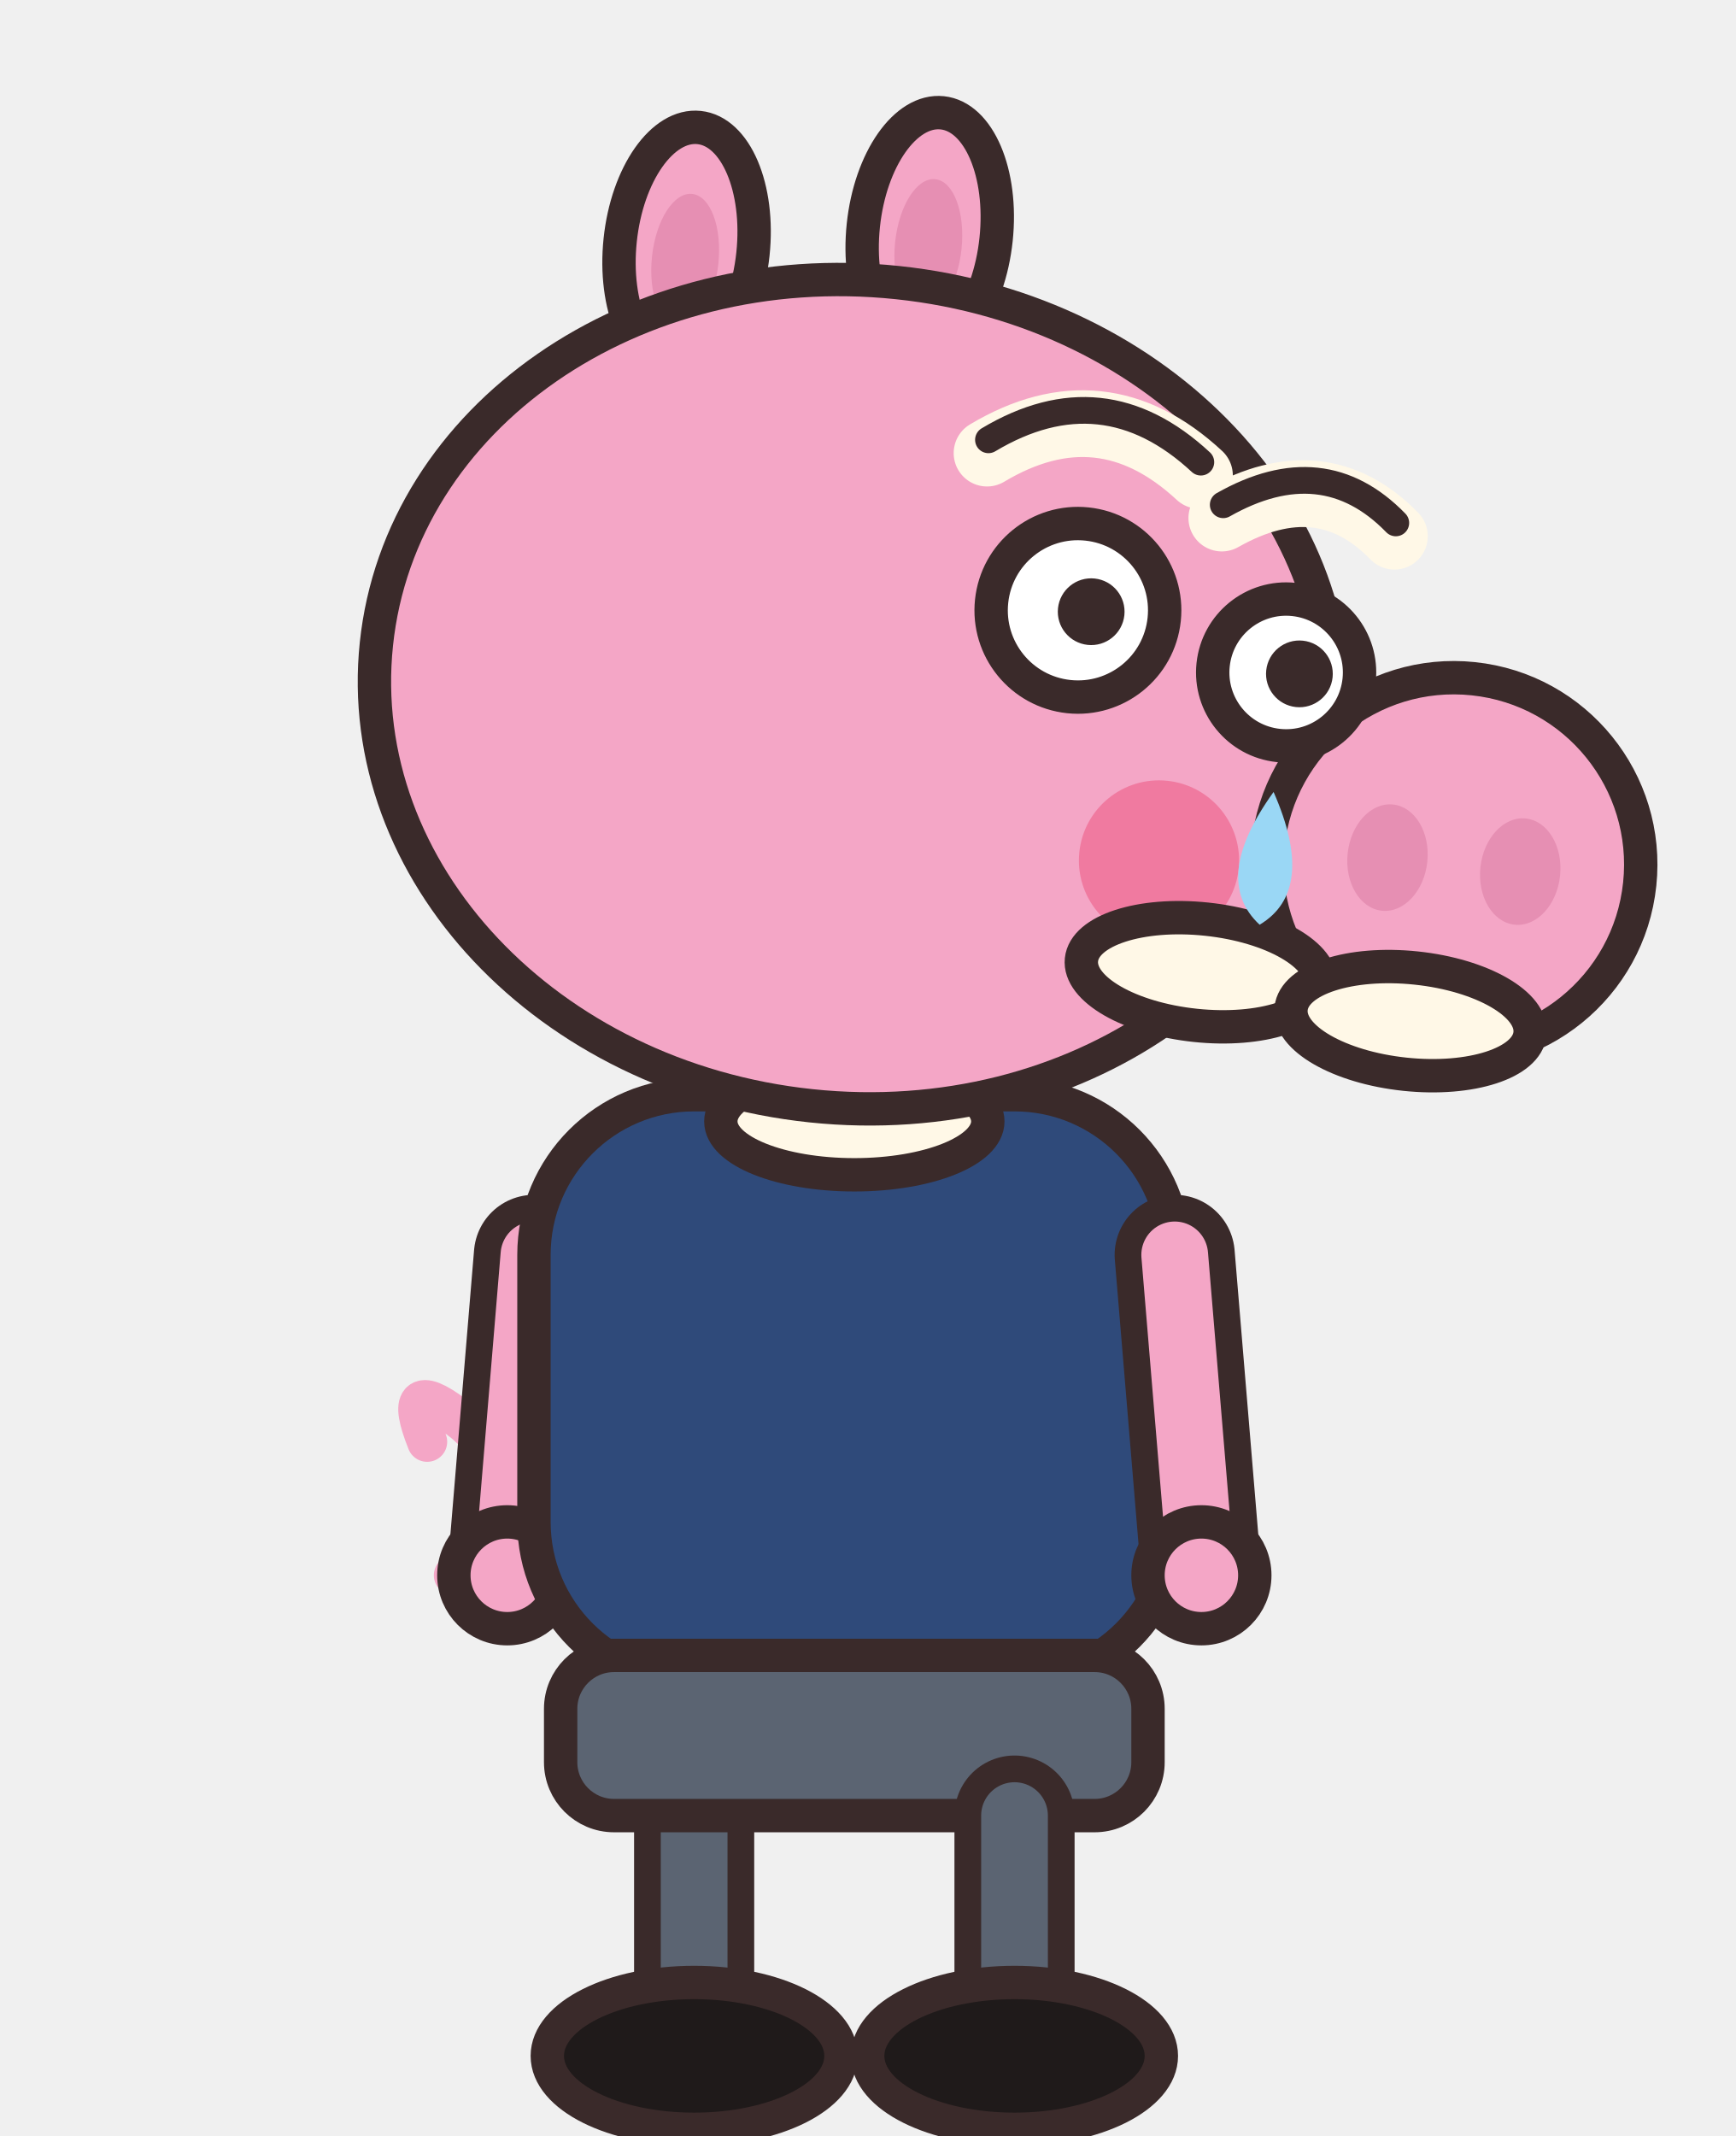
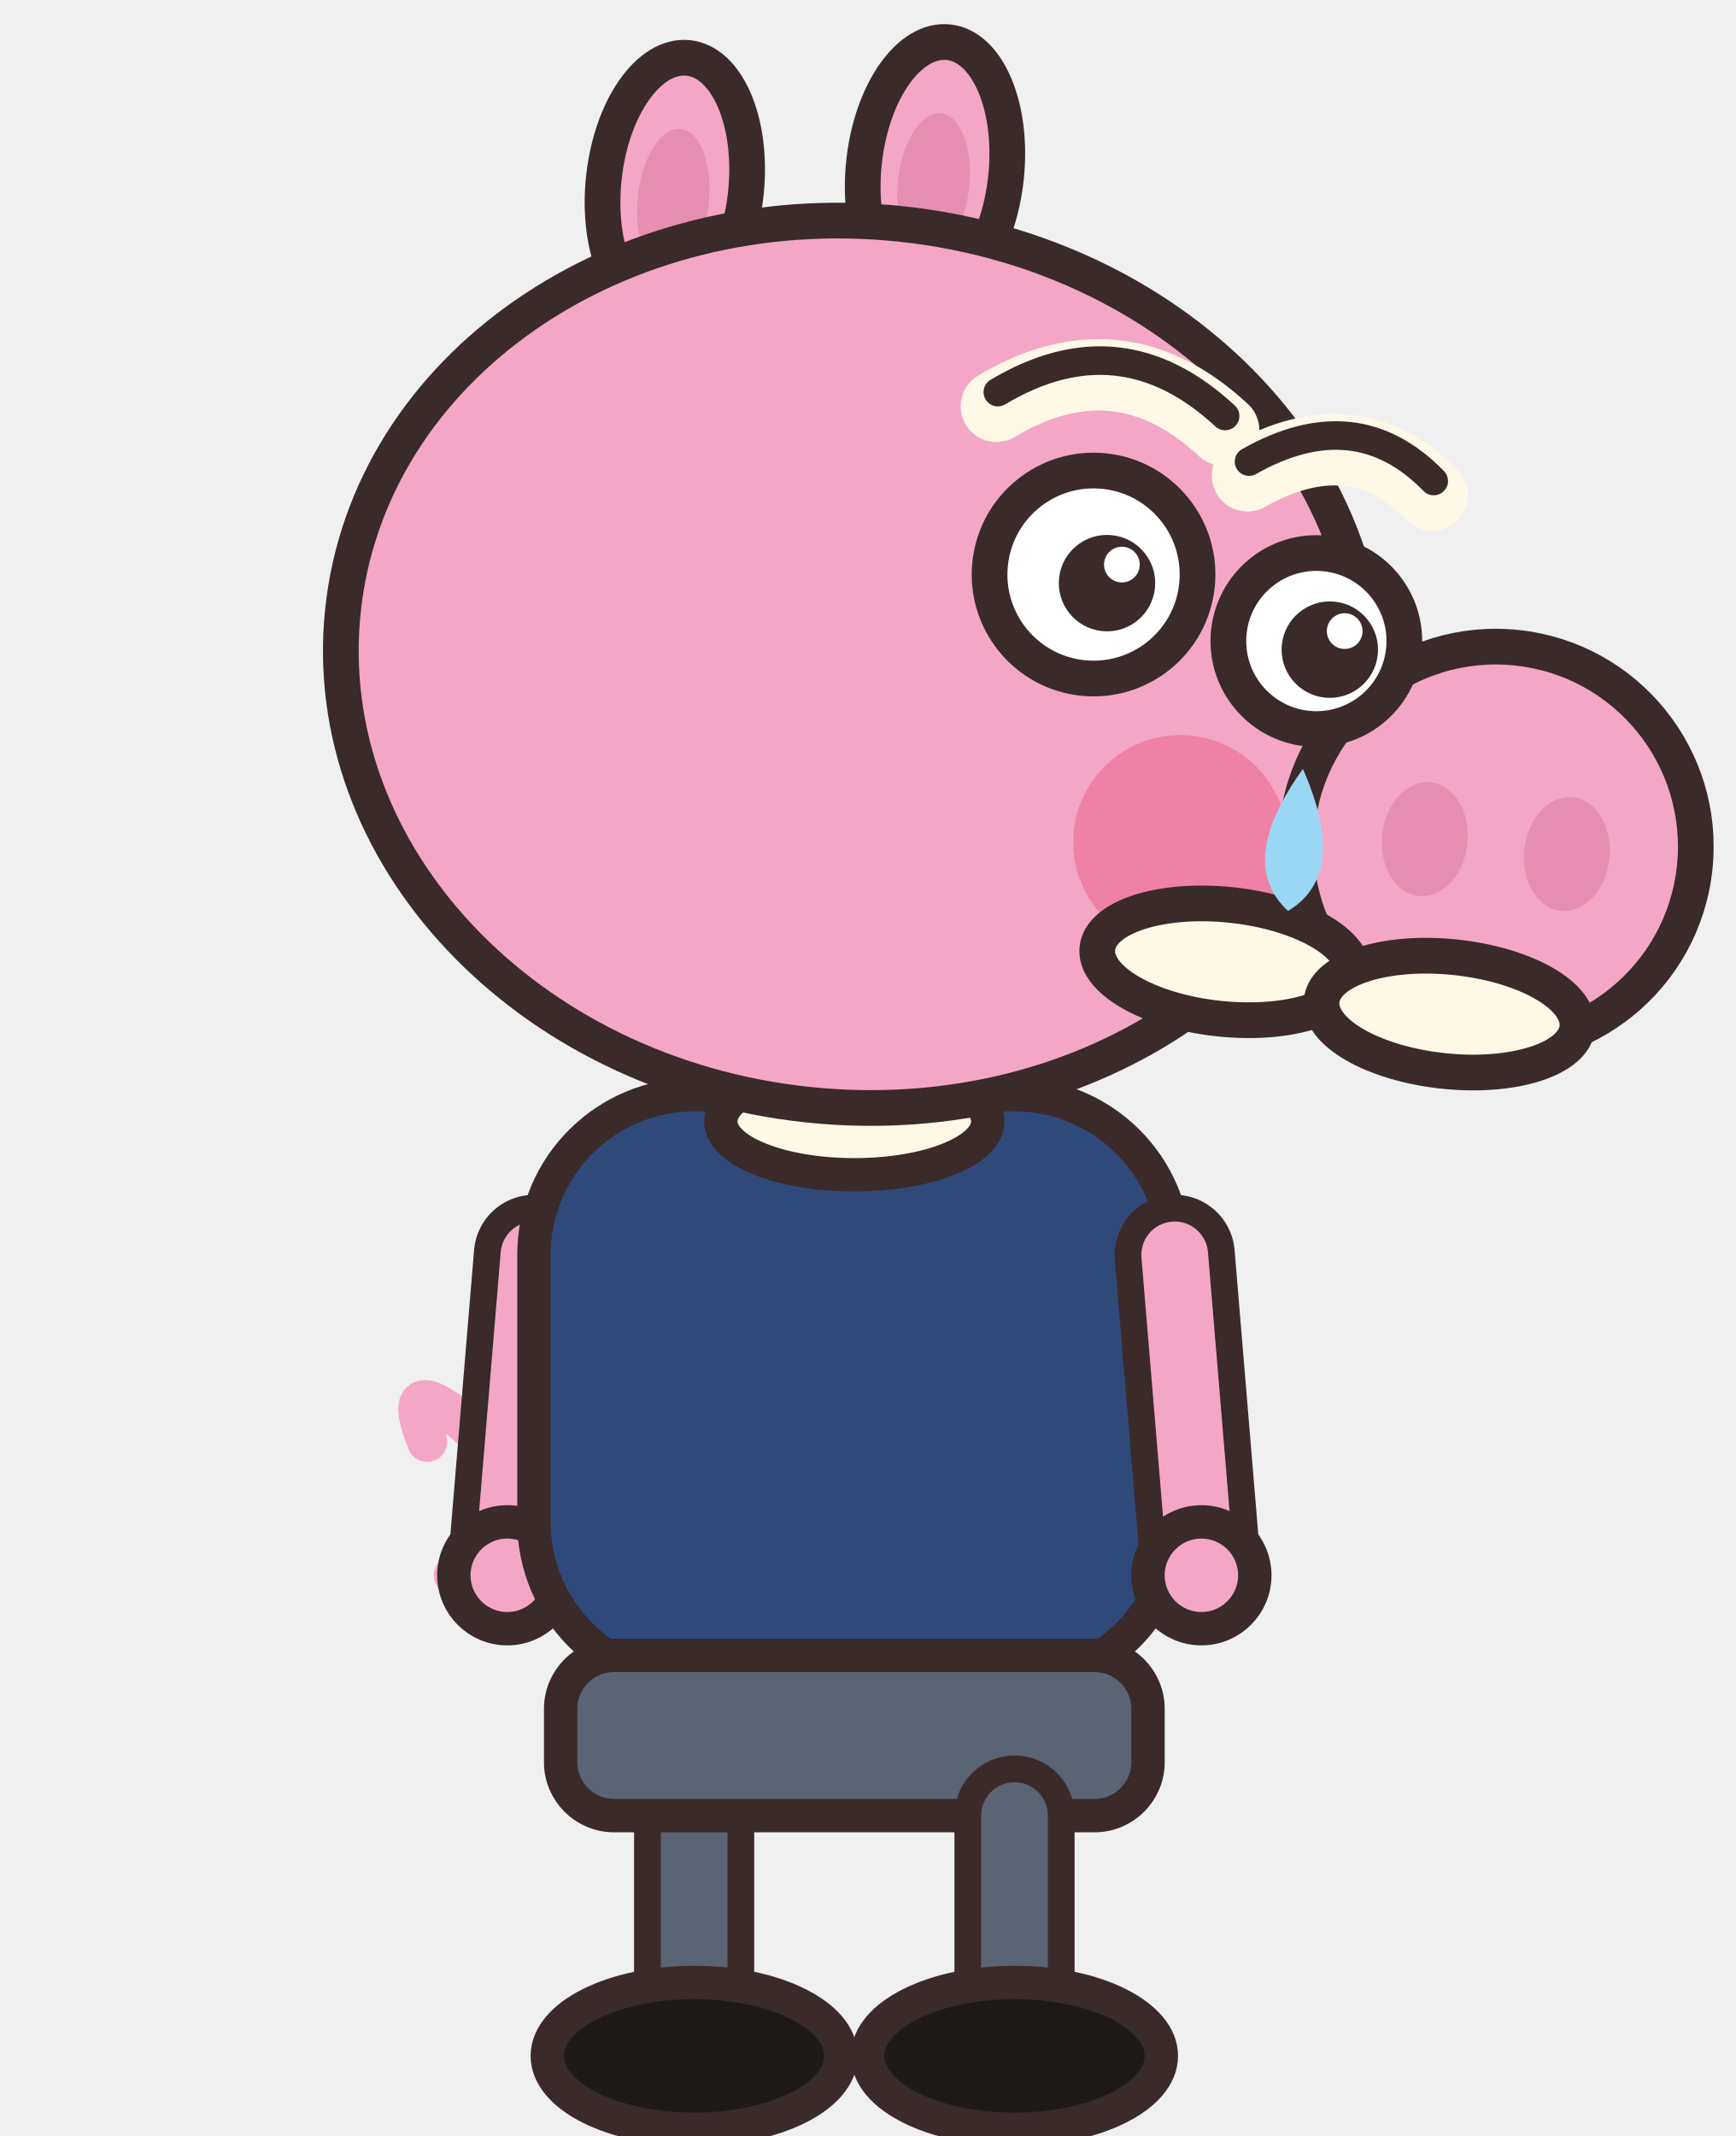
<svg xmlns="http://www.w3.org/2000/svg" viewBox="0 0 130 160">
  <g stroke="#3a2a2a" stroke-linecap="round" stroke-linejoin="round" stroke-width="2.5">
    <path fill="none" stroke="#f4a6c6" stroke-width="3" d="M34 118q6-8 0-12-4-3-2 2" />
    <path stroke-width="9" d="M52 136v16" />
    <path stroke="#5b6472" stroke-width="5" d="M52 136v16" />
    <ellipse cx="52" cy="154" fill="#1f1a1a" rx="11" ry="5.5" />
    <path stroke-width="9" d="m40 94-2 24" />
    <path stroke="#f4a6c6" stroke-width="5" d="m40 94-2 24" />
    <circle cx="38" cy="118" r="4" fill="#f4a6c6" />
    <rect width="48" height="44" x="40" y="82" fill="#2f4a7a" rx="12" />
    <ellipse cx="64" cy="84" fill="#fff8e7" rx="10" ry="4" />
    <rect width="44" height="12" x="42" y="124" fill="#5b6472" rx="4" />
    <path stroke-width="9" d="M76 136v16" />
    <path stroke="#5b6472" stroke-width="5" d="M76 136v16" />
    <ellipse cx="76" cy="154" fill="#1f1a1a" rx="11" ry="5.5" />
-     <g transform="rotate(6 64 52)">
+     <g transform="rotate(6 122.339 9.958)scale(1.07)">
      <ellipse cx="48" cy="20" fill="#f4a6c6" rx="5" ry="9" />
      <ellipse cx="48" cy="21" fill="#e68fb3" stroke="none" rx="2.5" ry="5" />
      <ellipse cx="66" cy="17" fill="#f4a6c6" rx="5" ry="9" />
      <ellipse cx="66" cy="18" fill="#e68fb3" stroke="none" rx="2.5" ry="5" />
      <ellipse cx="64" cy="52" fill="#f4a6c6" rx="36" ry="31" />
      <circle cx="110" cy="60" r="14" fill="#f4a6c6" />
      <circle cx="110" cy="60" r="12.7" fill="#f4a6c6" stroke="none" />
      <ellipse cx="105" cy="60" fill="#e68fb3" stroke="none" rx="3" ry="4" />
      <ellipse cx="115" cy="60" fill="#e68fb3" stroke="none" rx="3" ry="4" />
-       <circle cx="80" cy="44" r="6.5" fill="#fff" />
-       <circle cx="81" cy="44" r="2.5" fill="#3a2a2a" stroke="none" />
-       <circle cx="96" cy="47" r="5.5" fill="#fff" />
-       <circle cx="97" cy="47" r="2.5" fill="#3a2a2a" stroke="none" />
-       <circle cx="88" cy="62" r="6" fill="#f07aa0" stroke="none" />
+       <circle cx="80" cy="44" r="7.28" fill="#fff" />
+       <circle cx="81" cy="44.5" r="3.375" fill="#3a2a2a" stroke="none" />
+       <circle cx="81.9" cy="43.1" r="1.25" fill="#fff" stroke="none" />
+       <circle cx="96" cy="47" r="6.16" fill="#fff" />
+       <circle cx="97" cy="47.5" r="3.375" fill="#3a2a2a" stroke="none" />
+       <circle cx="97.9" cy="46.1" r="1.25" fill="#fff" stroke="none" />
+       <circle cx="88" cy="62" r="7.5" fill="#f07aa0" fill-opacity=".85" stroke="none" />
      <path fill="none" stroke="#fff8e7" stroke-width="5" d="M72 33q8-6 16 0" />
      <path fill="none" stroke-width="2" d="M72 32q8-6 16 0" />
      <path fill="none" stroke="#fff8e7" stroke-width="5" d="M90 36q7-5 13 0" />
      <path fill="none" stroke-width="2" d="M90 35q7-5 13 0" />
      <ellipse cx="92" cy="70" fill="#fff8e7" rx="9" ry="4" />
      <ellipse cx="108" cy="72" fill="#fff8e7" rx="9" ry="4" />
      <path fill="#9ad7f5" stroke="none" d="M96 56q-4 7 0 10 4-3 0-10" />
    </g>
    <path stroke-width="9" d="m88 94 2 24" />
    <path stroke="#f4a6c6" stroke-width="5" d="m88 94 2 24" />
    <circle cx="90" cy="118" r="4" fill="#f4a6c6" />
  </g>
</svg>
